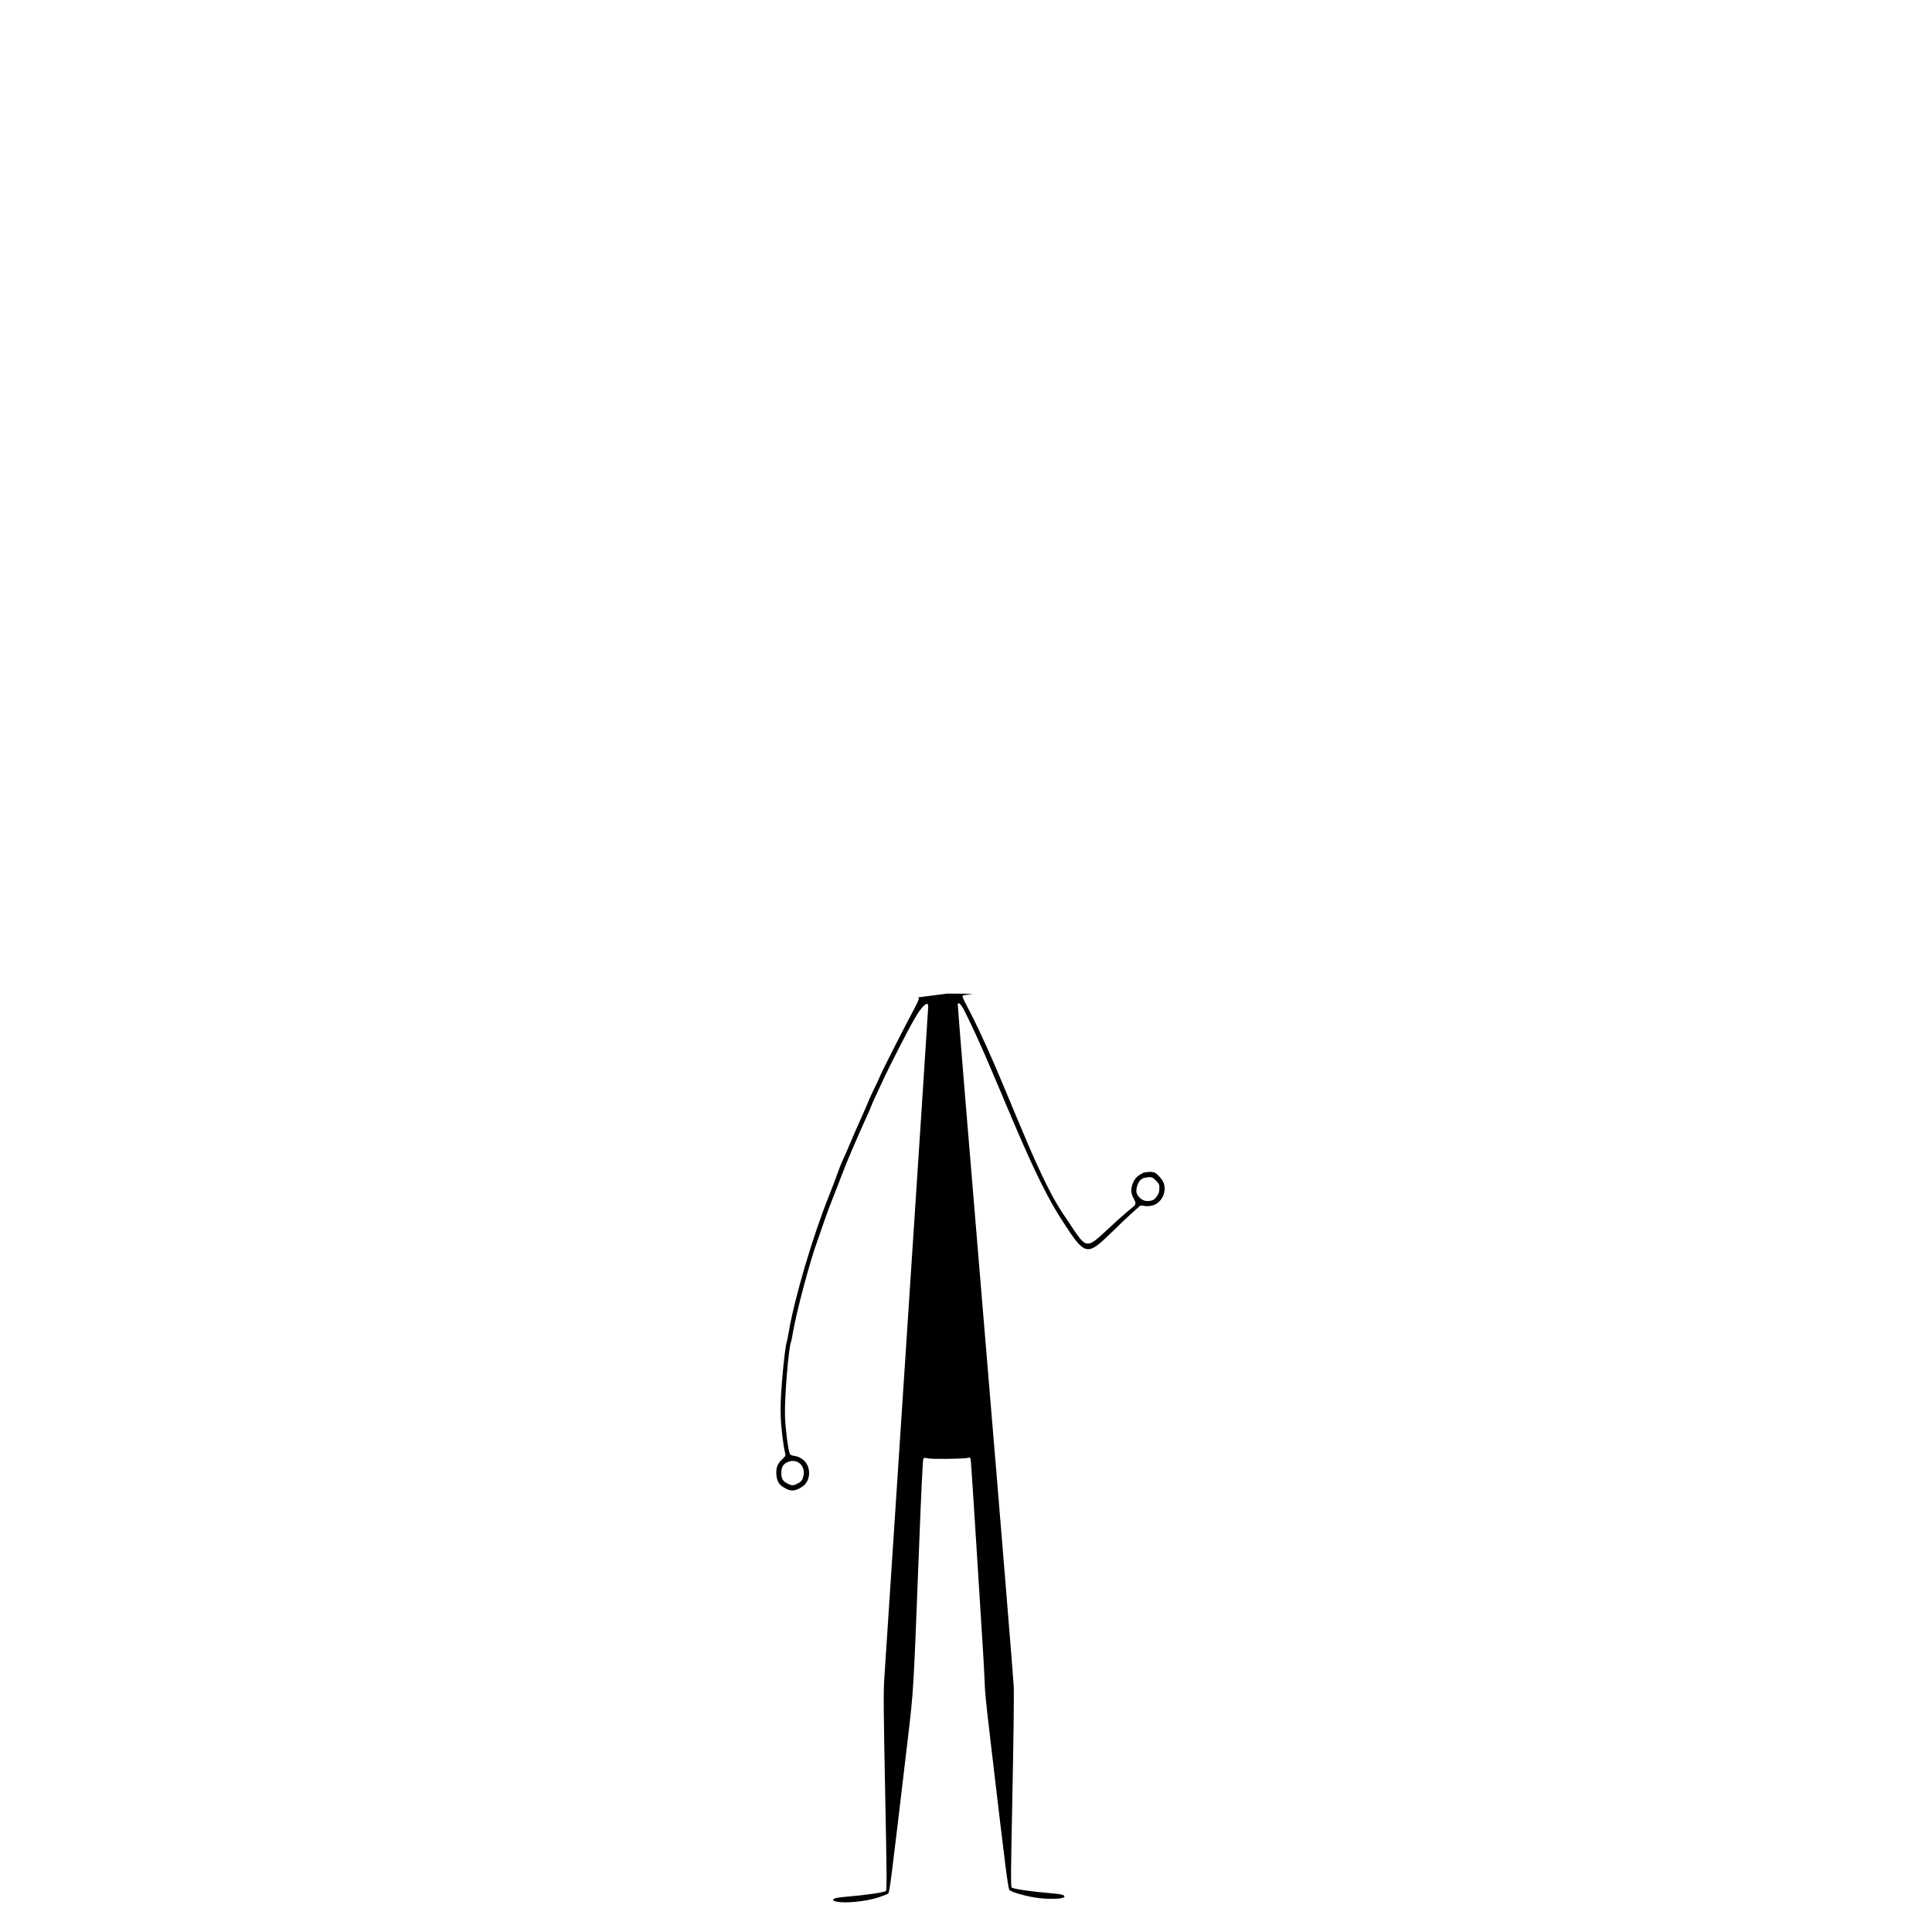
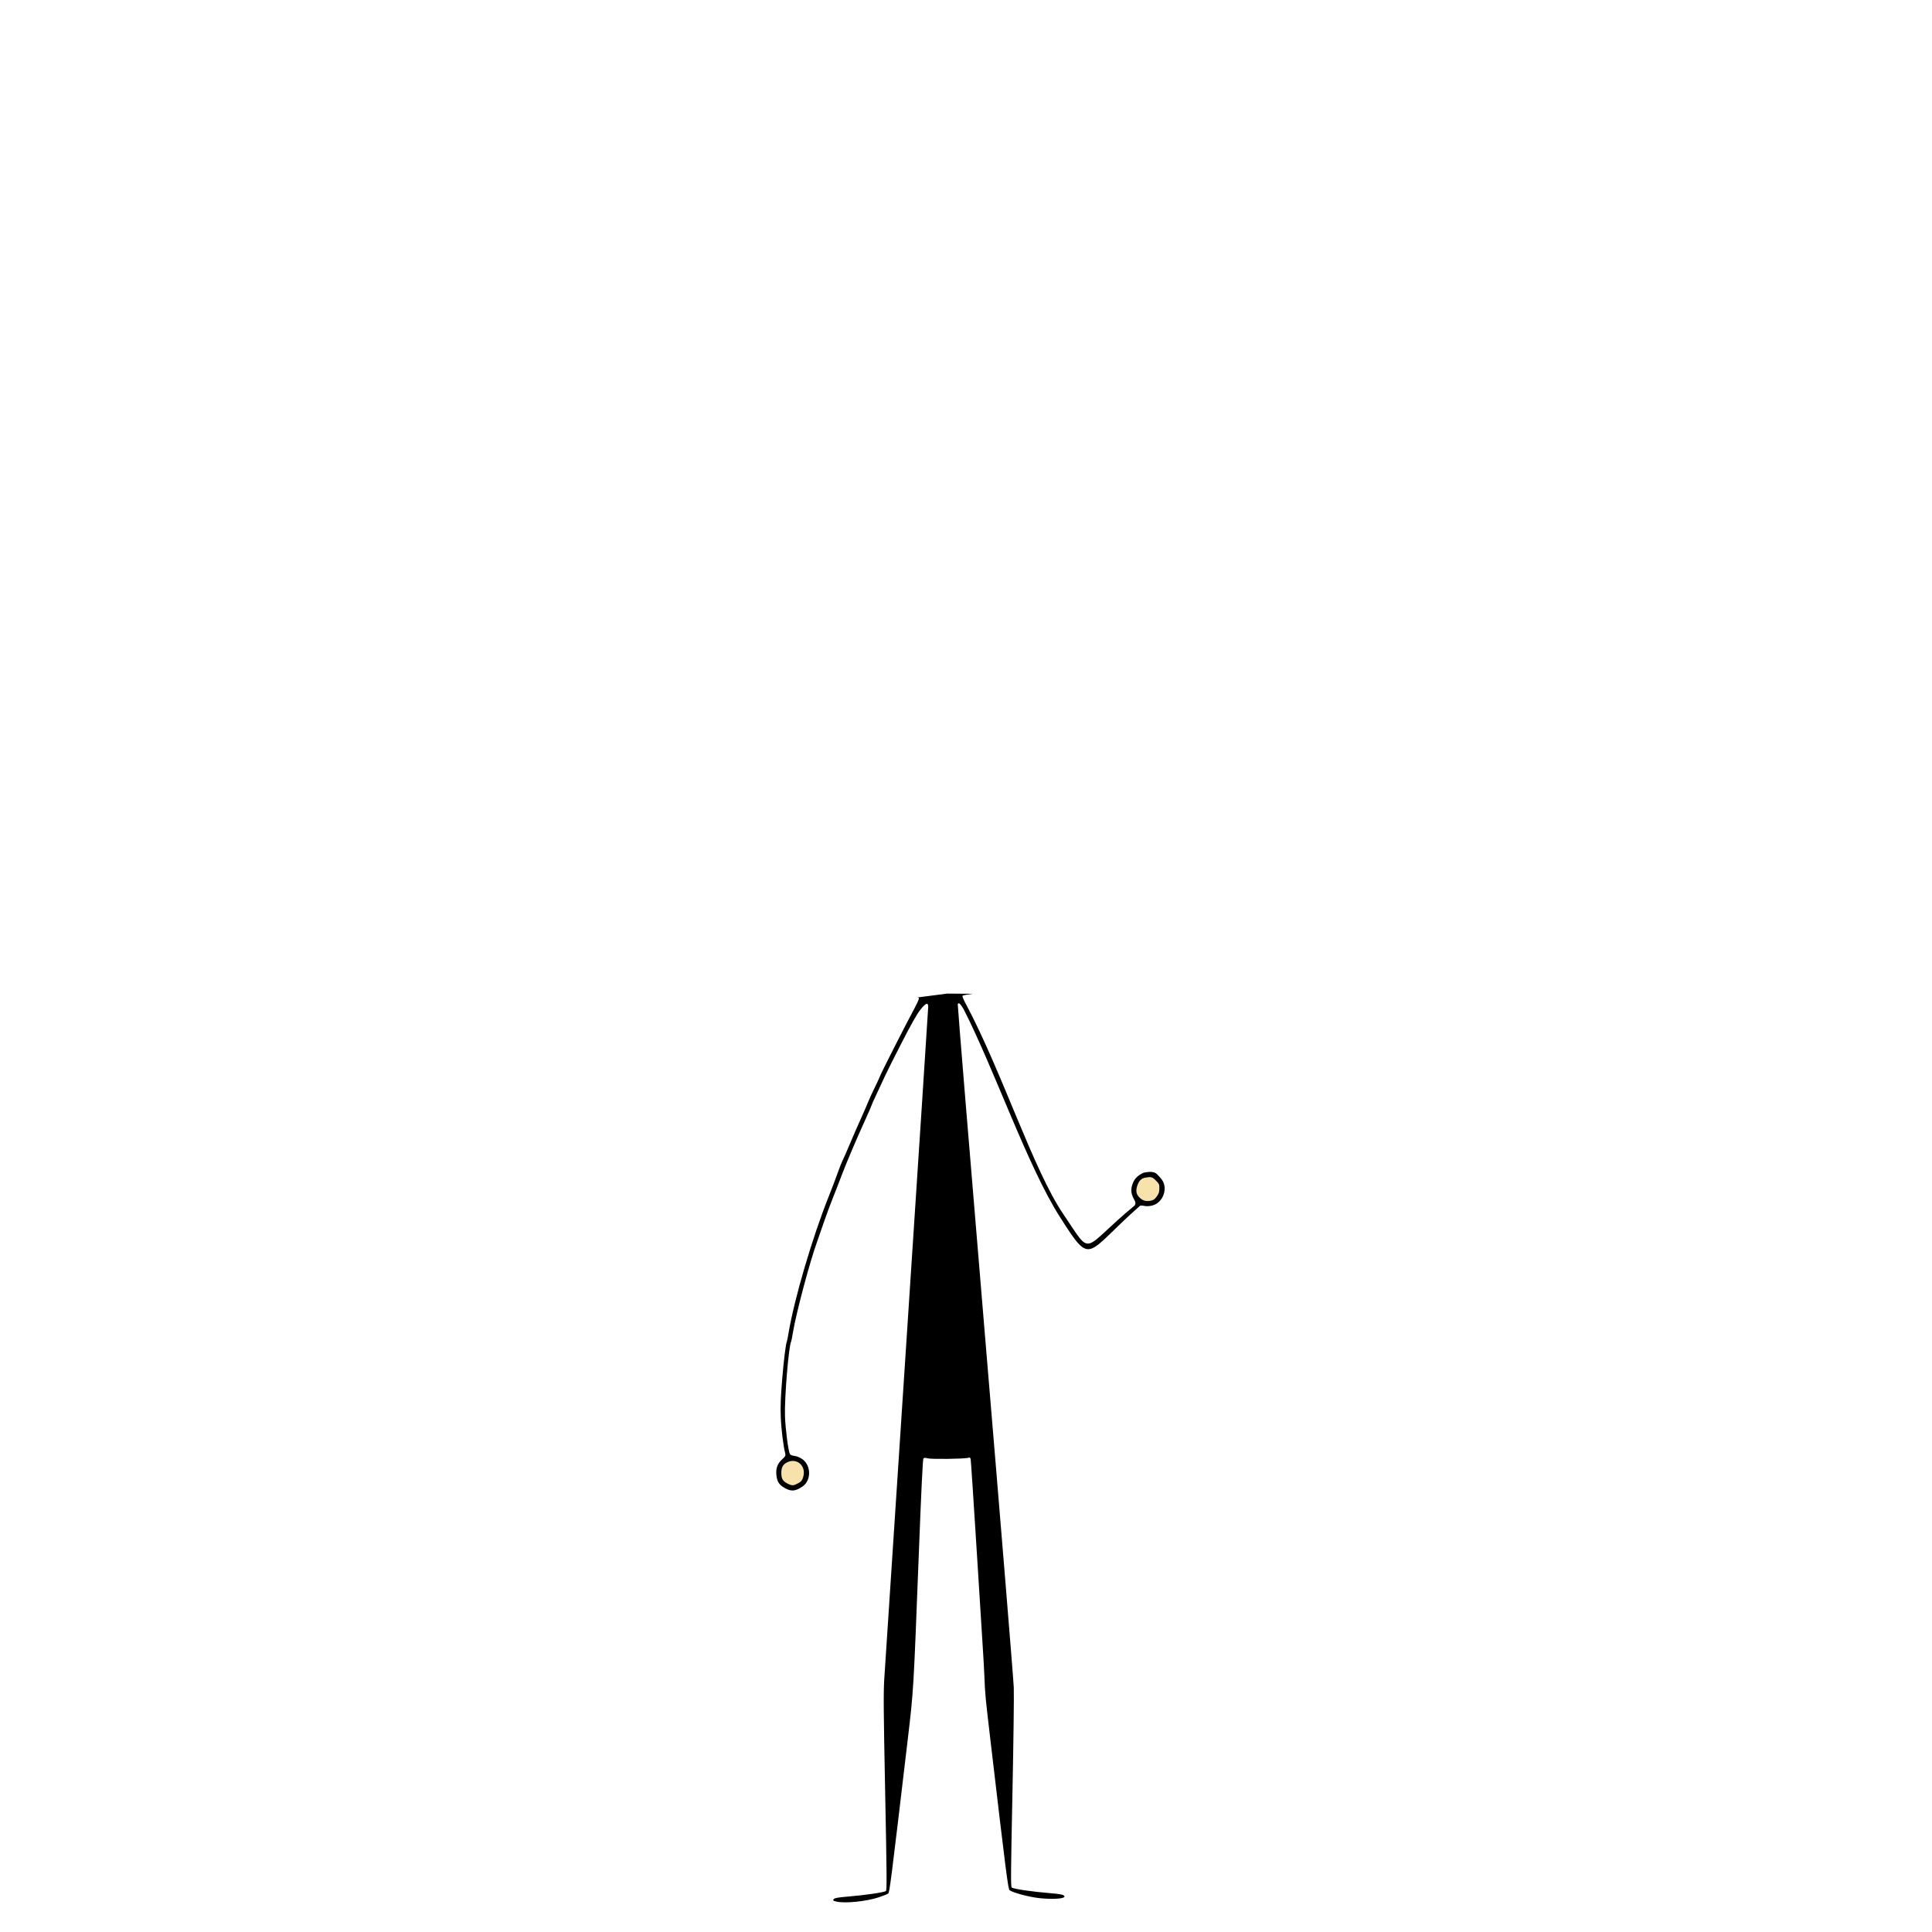
<svg xmlns="http://www.w3.org/2000/svg" id="svg5" width="1200mm" height="1200mm" version="1.1" viewBox="0 0 1200 1200">
+   <defs id="defs1" />
+   <ellipse style="fill:#f7e2ab;fill-opacity:1;stroke:none;stroke-width:1.173;stroke-linecap:round;stroke-linejoin:round;stroke-dashoffset:102.992" id="path1-3" cx="492.109" cy="914.833" rx="8.953" ry="8.953" />
+   <ellipse style="fill:#f7e2ab;fill-opacity:1;stroke:none;stroke-width:1.173;stroke-linecap:round;stroke-linejoin:round;stroke-dashoffset:102.992" id="path1-3-8" cx="713.486" cy="738.419" rx="8.953" ry="8.953" />
  <g id="layer60" transform="translate(19.4 11.241)">
    <g id="layer134">
      <g id="g265105">
        <g id="g265103" transform="matrix(4.1461 0 0 4.1461 114.5 46.946)" fill-opacity=".998">
          <path id="path265101" d="m93.014 270.84c-0.542-0.128-0.594-0.187-0.368-0.413 0.127-0.127 0.766-0.232 2.033-0.336 2.674-0.218 5.543-0.639 5.747-0.844 0.147-0.147 0.129-2.467-0.116-14.735-0.245-12.27-0.266-14.951-0.134-17.039 0.086-1.363 1.603-24.471 3.369-51.351s3.213-49.077 3.213-49.326c0-0.727-0.371-0.584-1.196 0.459-0.493 0.624-1.373 2.181-2.78 4.923-1.132 2.206-2.241 4.416-2.465 4.912-0.224 0.496-0.777 1.683-1.23 2.638-0.453 0.956-0.824 1.782-0.823 1.836 2.6e-4 0.054-0.414 1.01-0.921 2.124-1.372 3.015-2.895 6.596-3.518 8.268-0.303 0.814-0.9 2.349-1.327 3.411-0.426 1.062-1.049 2.741-1.383 3.732s-0.77 2.244-0.968 2.785c-1.102 3.007-3.148 10.673-3.652 13.68-0.118 0.703-0.236 1.314-0.263 1.358-0.369 0.597-1.022 8.456-0.93 11.2 0.064 1.927 0.49 5.204 0.735 5.663 0.075 0.141 0.329 0.247 0.687 0.287 0.343 0.039 0.798 0.223 1.152 0.466 1.365 0.939 1.391 3.204 0.049 4.121-1.138 0.777-1.826 0.786-2.957 0.039-0.6-0.397-0.861-0.874-0.95-1.741-0.104-1.015 0.143-1.714 0.827-2.342 0.518-0.476 0.575-0.581 0.492-0.909-0.294-1.159-0.606-3.724-0.671-5.519-0.055-1.532-3e-3 -2.933 0.204-5.47 0.241-2.951 0.561-5.538 0.718-5.792 0.026-0.042 0.14-0.624 0.253-1.293 0.88-5.197 3.562-14.301 6.029-20.467 0.469-1.173 1.062-2.734 1.318-3.468 0.256-0.735 0.6-1.602 0.765-1.929 0.165-0.326 0.675-1.488 1.133-2.581 0.458-1.093 1.163-2.712 1.567-3.597 0.404-0.885 0.902-2.029 1.107-2.542 0.205-0.513 0.636-1.457 0.957-2.097s0.703-1.466 0.848-1.834c0.258-0.656 3.865-7.748 5.135-10.096 0.354-0.654 0.588-1.176 0.643-1.384 0 0 0.156-0.248-0.273-0.234l4.528-0.591 3.813 0.031c-0.765 0.097-1.443 0.228-1.507 0.292-0.069 0.069 0.14 0.584 0.517 1.273 5.41 10.159 10.076 24.816 14.582 31.454s2.512 5.431 10.71-1.329c0.115-0.318 0.162-0.402-0.179-1.017-0.45-0.812-0.463-1.554-0.043-2.484 0.359-0.795 1.075-1.155 1.452-1.351 0.284-0.099 0.57-0.122 0.885-0.152 0.326-0.031 0.479 0.017 0.675 0.049 0.289 0.066 0.464 0.2 0.749 0.52 0.148 0.141 0.318 0.337 0.484 0.556 0.983 1.295 0.24 3.435-1.351 3.893-0.413 0.119-0.902 0.149-1.24 0.077-0.352-0.075-0.675-0.09-0.742 0.055-8.176 7.185-7.067 9.199-11.917 1.594s-9.772-22.001-14.423-31.123c-0.478-0.826-0.759-1.067-0.88-0.752-0.038 0.1 1.817 22.672 4.122 50.161 2.306 27.489 4.228 50.993 4.272 52.232 0.044 1.239-0.048 8.442-0.204 16.007-0.241 11.666-0.257 13.782-0.107 13.932 0.207 0.207 3.06 0.627 5.75 0.846 1.296 0.106 1.905 0.208 2.039 0.341 0.168 0.168 0.166 0.204-0.017 0.306-0.393 0.22-2.016 0.266-3.584 0.103-1.543-0.161-3.988-0.807-4.504-1.19-0.225-0.167-0.519-2.465-2.857-22.365-0.77-6.55-0.808-6.95-0.907-9.396-0.038-0.956-0.124-2.577-0.191-3.604s-0.5-7.948-0.964-15.38c-0.464-7.433-0.874-13.651-0.911-13.818-0.058-0.26-0.118-0.29-0.415-0.209-0.595 0.162-5.491 0.222-6.029 0.073-0.371-0.103-0.528-0.097-0.637 0.023-0.098 0.108-0.32 4.701-0.689 14.252-0.804 20.821-0.781 20.421-1.676 27.993-2.534 21.44-2.704 22.777-2.92 22.937-0.116 0.086-0.755 0.338-1.421 0.56-1.838 0.612-5.056 0.937-6.321 0.637zm-5.654-62.721c0.389-0.215 0.522-0.391 0.669-0.886 0.505-1.699-1.009-2.988-2.515-2.142-0.54 0.303-0.763 0.749-0.763 1.524 0 0.87 0.219 1.245 0.937 1.603 0.706 0.352 0.874 0.342 1.671-0.098zm51.906-45.729c-0.586 0.108-0.942 0.466-1.185 1.195-0.245 0.735-0.175 1.228 0.241 1.687 0.485 0.535 1.02 0.712 1.735 0.575 0.457-0.088 0.637-0.211 0.936-0.637 0.322-0.46 0.373-0.614 0.393-1.188 0.02-0.593-0.031-0.713-0.506-1.187-0.564-0.563-0.727-0.608-1.614-0.445z" />
        </g>
      </g>
    </g>
  </g>
</svg>
